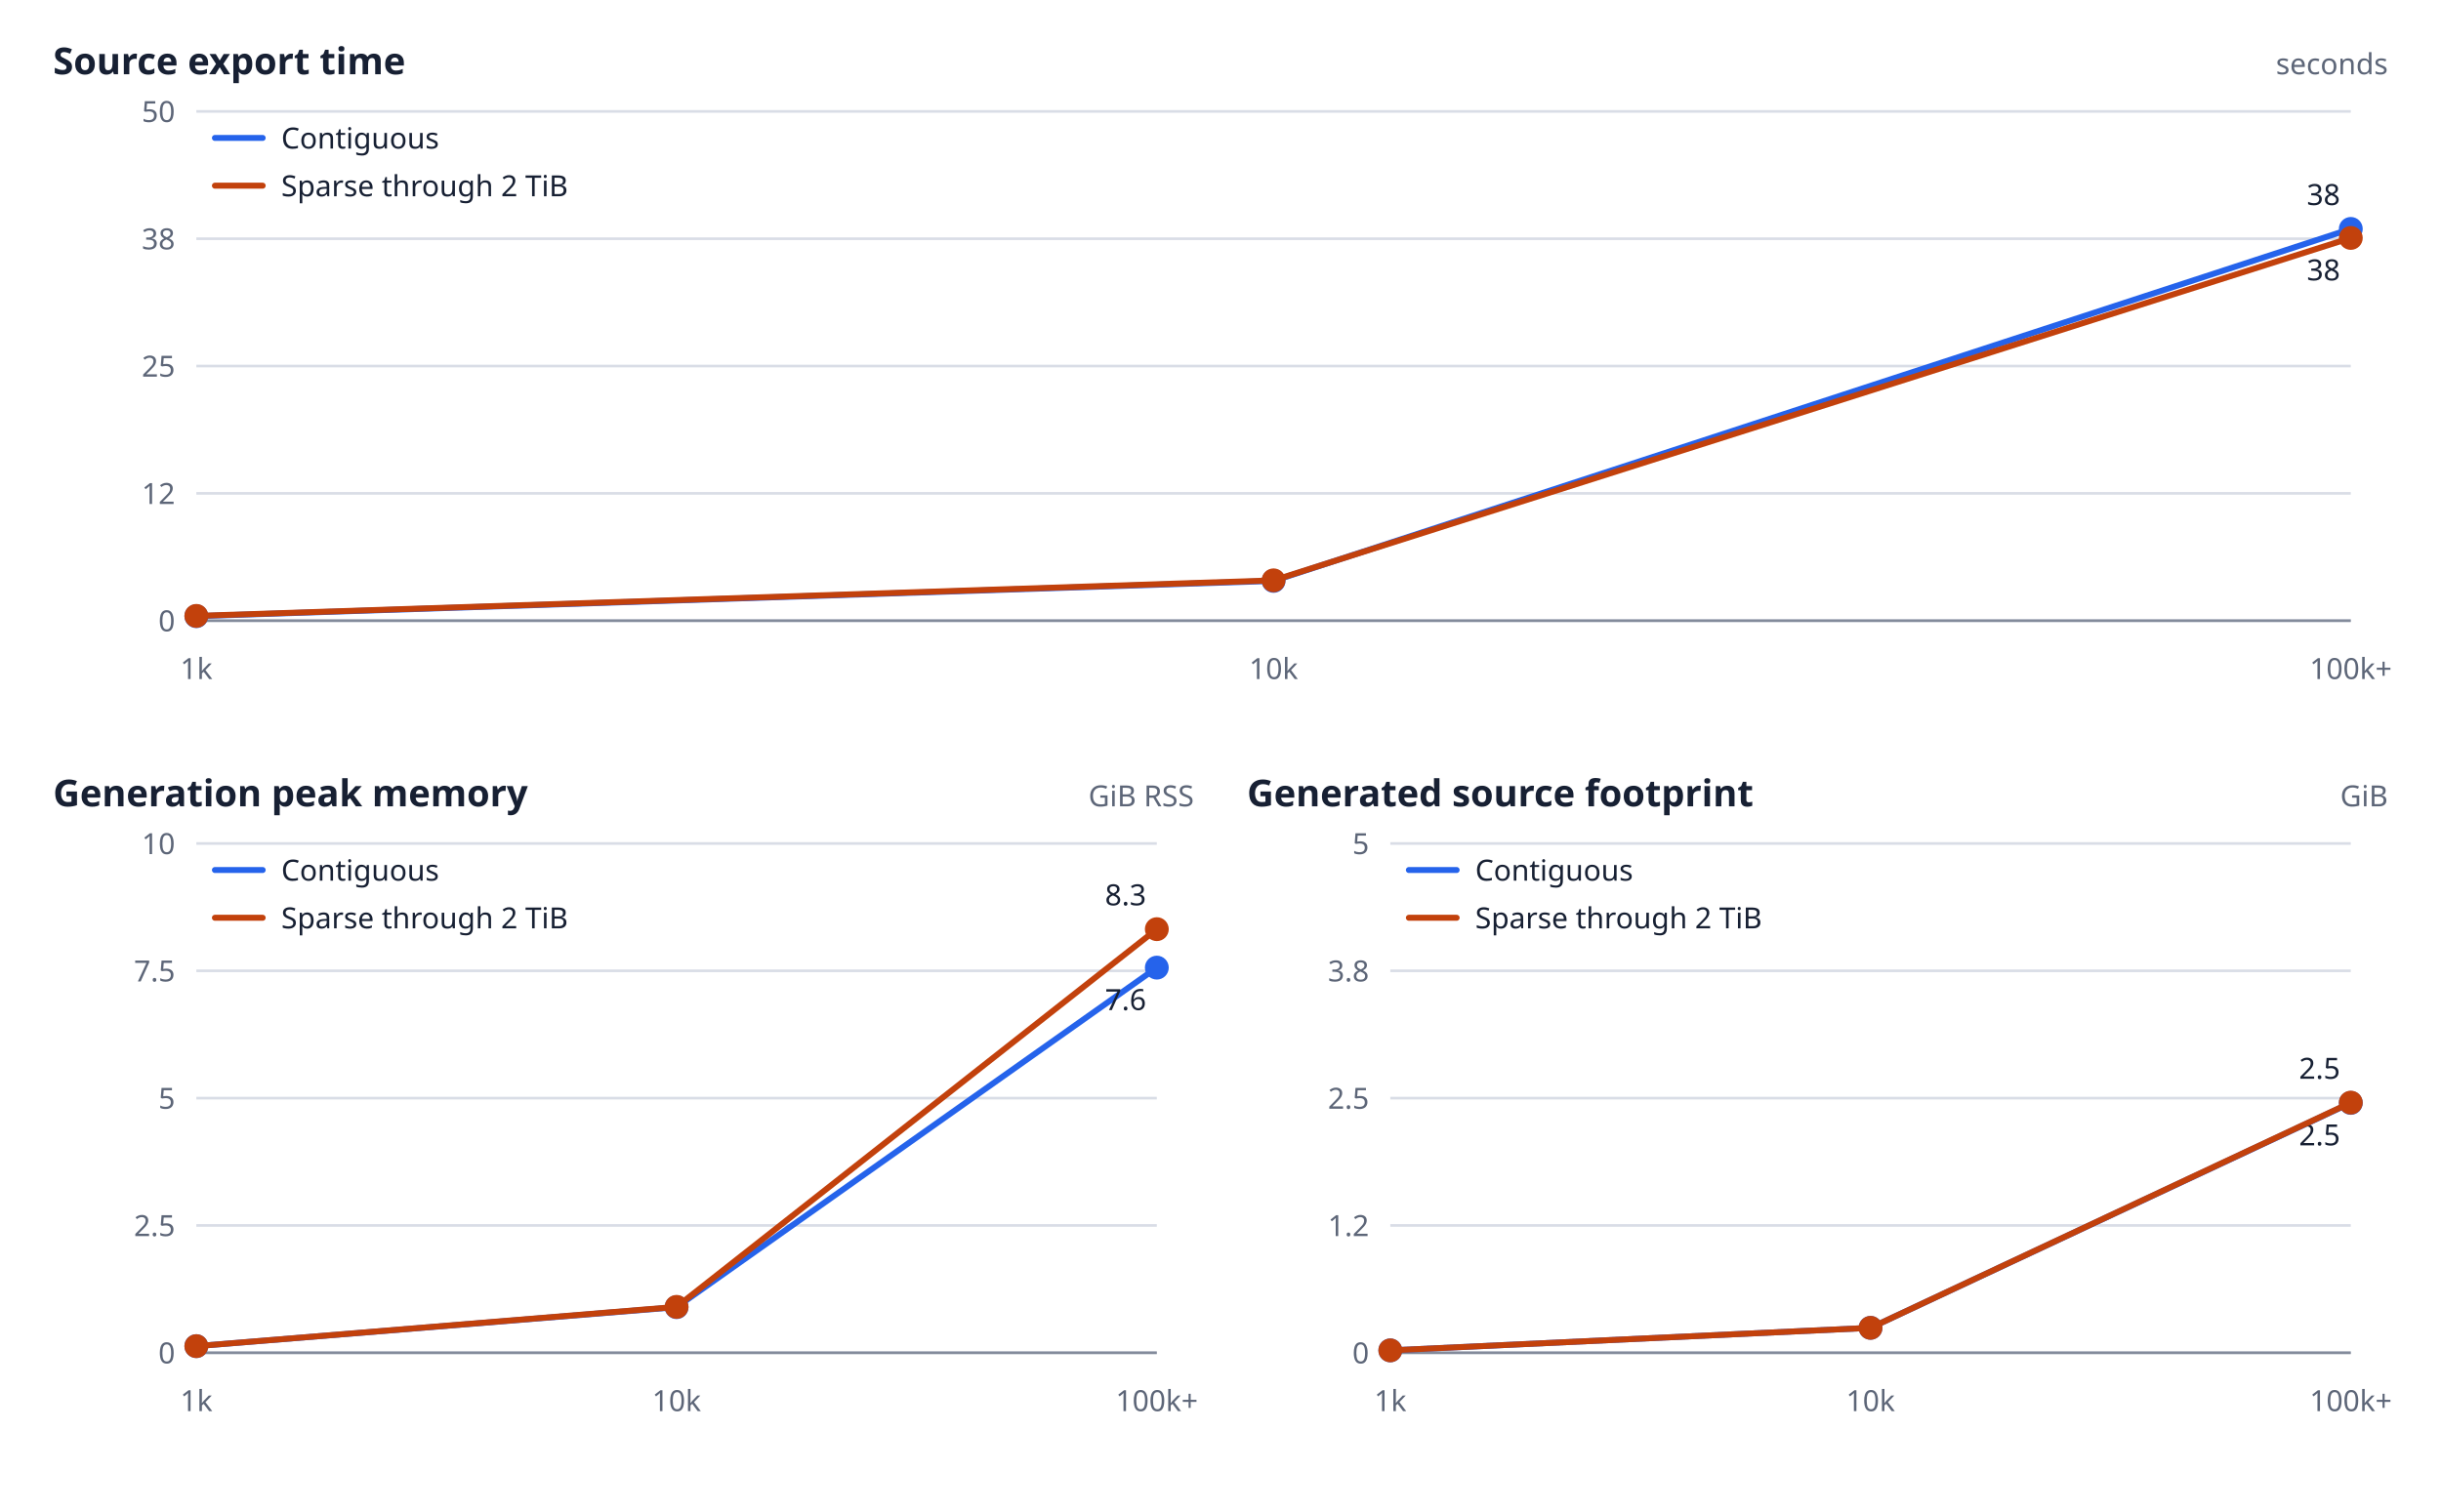
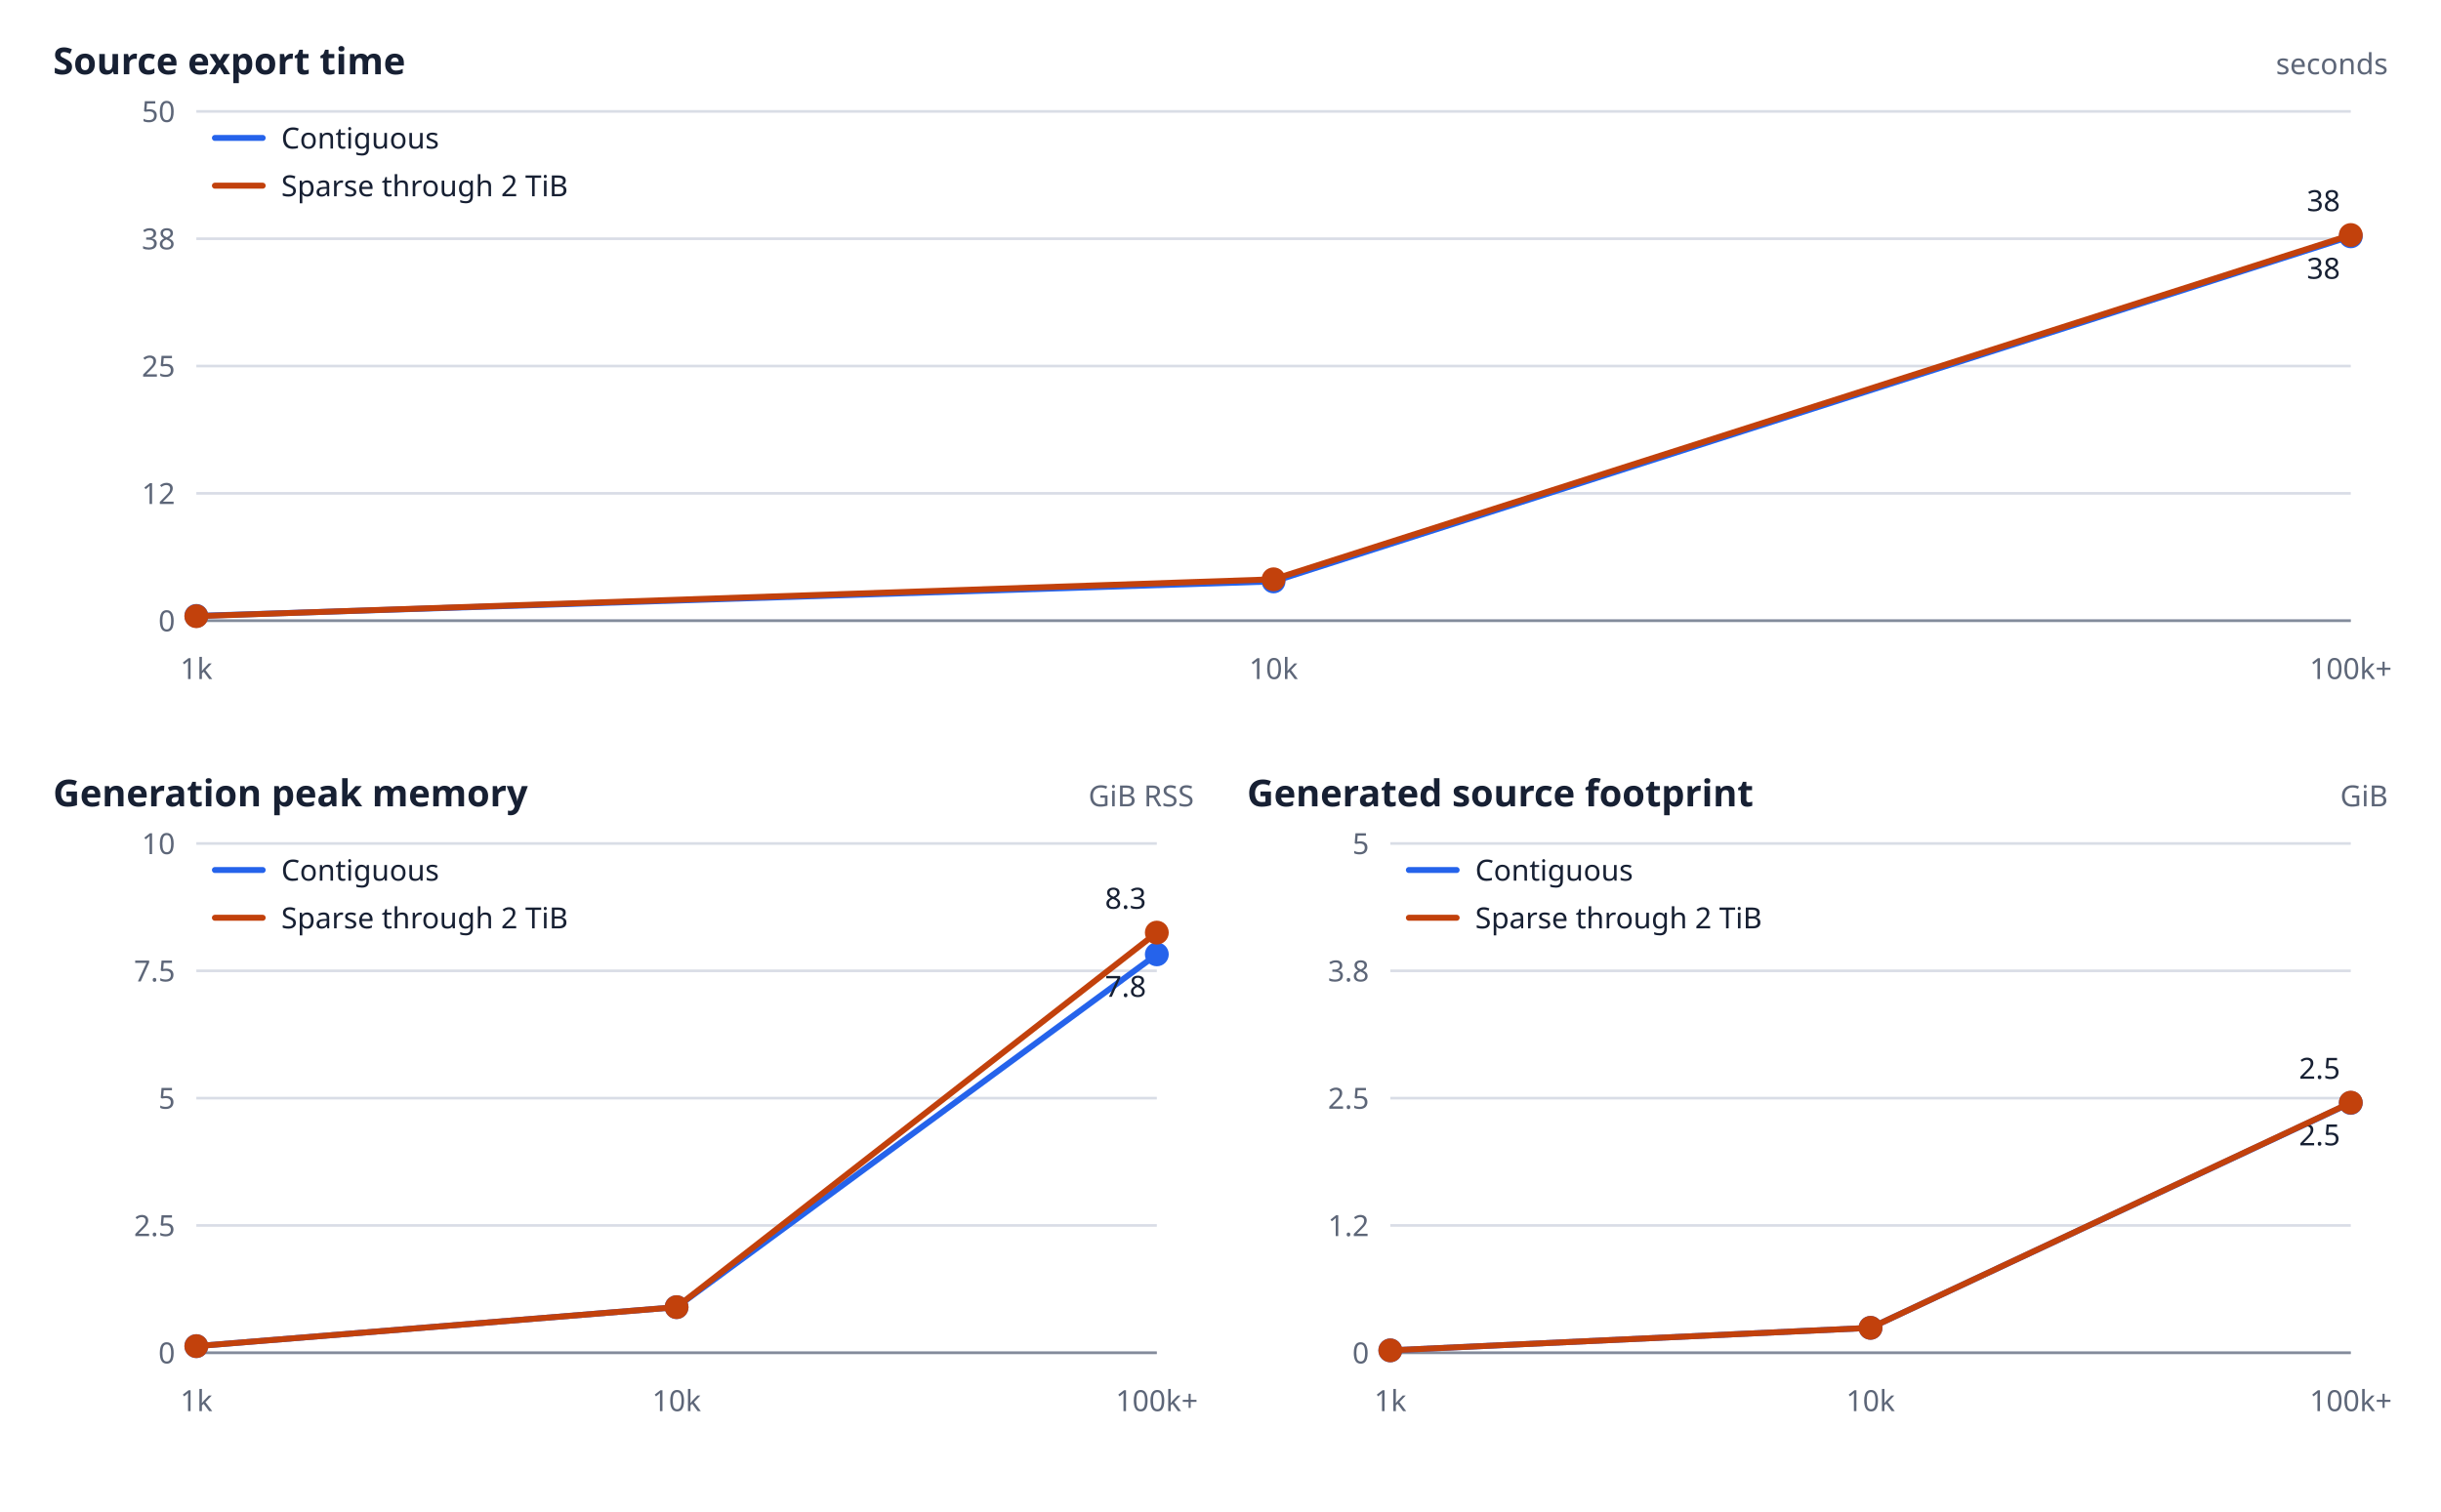
<svg xmlns="http://www.w3.org/2000/svg" viewBox="0 0 920 570" role="img" aria-labelledby="title description">
  <style>
            :root { color-scheme: light dark; }
            .panel-title, .value-label, .legend { fill: #172033; }
            .panel-title { font: 600 14px system-ui, sans-serif; }
            .unit, .tick { fill: #5d6678; font: 11px system-ui, sans-serif; }
            .legend, .value-label { font: 11px system-ui, sans-serif; }
            .grid { stroke: #d9dde6; stroke-width: 1; }
            .axis { stroke: #838b9b; stroke-width: 1; }
            .series { fill: none; stroke-width: 2.25; stroke-linejoin: round; stroke-linecap: round; }
            .point { stroke-width: 2; }
            .series-a { stroke: #2563eb; }
            .series-b { stroke: #c2410c; }
            .point.series-a { fill: #2563eb; }
            .point.series-b { fill: #c2410c; }
            @media (prefers-color-scheme: dark) {
                .panel-title, .value-label, .legend { fill: #ecf0f7; }
                .unit, .tick { fill: #aab2c2; }
                .grid { stroke: #3b4352; }
                .axis { stroke: #7d8799; }
                .series-a { stroke: #60a5fa; }
                .series-b { stroke: #fb923c; }
                .point.series-a { fill: #60a5fa; }
                .point.series-b { fill: #fb923c; }
            }
        </style>
  <g class="panel" aria-label="Source export time">
    <text class="panel-title" x="20.0" y="28.0">Source export time</text>
    <text class="unit" x="900.0" y="28.0" text-anchor="end">seconds</text>
    <line class="grid" x1="74.0" y1="234.0" x2="886.0" y2="234.0" />
    <text class="tick" x="66.0" y="238.0" text-anchor="end">0</text>
    <line class="grid" x1="74.0" y1="186.0" x2="886.0" y2="186.0" />
    <text class="tick" x="66.0" y="190.0" text-anchor="end">12</text>
    <line class="grid" x1="74.0" y1="138.0" x2="886.0" y2="138.0" />
    <text class="tick" x="66.0" y="142.0" text-anchor="end">25</text>
    <line class="grid" x1="74.0" y1="90.0" x2="886.0" y2="90.0" />
    <text class="tick" x="66.0" y="94.0" text-anchor="end">38</text>
    <line class="grid" x1="74.0" y1="42.0" x2="886.0" y2="42.0" />
    <text class="tick" x="66.0" y="46.0" text-anchor="end">50</text>
    <line class="axis" x1="74.0" y1="234.0" x2="886.0" y2="234.0" />
    <text class="tick" x="74.0" y="256.0" text-anchor="middle">1k</text>
    <text class="tick" x="480.0" y="256.0" text-anchor="middle">10k</text>
    <text class="tick" x="886.0" y="256.0" text-anchor="middle">100k+</text>
-     <polyline class="series series-a" points="74.0,232.3 480.0,219.0 886.0,86.3" aria-label="Contiguous" />
-     <circle class="point series-a" cx="74.0" cy="232.3" r="3.5" />
-     <circle class="point series-a" cx="480.0" cy="219.0" r="3.5" />
-     <circle class="point series-a" cx="886.0" cy="86.3" r="3.5" />
-     <text class="value-label" x="882.0" y="77.3" text-anchor="end">38</text>
-     <polyline class="series series-b" points="74.0,232.2 480.0,218.8 886.0,89.7" aria-label="Sparse through 2 TiB" />
-     <circle class="point series-b" cx="74.0" cy="232.2" r="3.5" />
-     <circle class="point series-b" cx="480.0" cy="218.8" r="3.5" />
-     <circle class="point series-b" cx="886.0" cy="89.7" r="3.5" />
-     <text class="value-label" x="882.0" y="105.7" text-anchor="end">38</text>
+     <polyline class="series series-a" points="74.0,232.2 480.0,219.2 886.0,89.1" aria-label="Contiguous" />
+     <circle class="point series-a" cx="74.0" cy="232.2" r="3.5" />
+     <circle class="point series-a" cx="480.0" cy="219.2" r="3.5" />
+     <circle class="point series-a" cx="886.0" cy="89.1" r="3.5" />
+     <text class="value-label" x="882.0" y="105.1" text-anchor="end">38</text>
+     <polyline class="series series-b" points="74.0,232.3 480.0,218.4 886.0,88.6" aria-label="Sparse through 2 TiB" />
+     <circle class="point series-b" cx="74.0" cy="232.3" r="3.5" />
+     <circle class="point series-b" cx="480.0" cy="218.4" r="3.5" />
+     <circle class="point series-b" cx="886.0" cy="88.6" r="3.5" />
+     <text class="value-label" x="882.0" y="79.6" text-anchor="end">38</text>
    <line class="series series-a" x1="81.0" y1="52.0" x2="99.0" y2="52.0" />
    <text class="legend" x="106.0" y="56.0">Contiguous</text>
    <line class="series series-b" x1="81.0" y1="70.0" x2="99.0" y2="70.0" />
    <text class="legend" x="106.0" y="74.0">Sparse through 2 TiB</text>
  </g>
  <g class="panel" aria-label="Generation peak memory">
    <text class="panel-title" x="20.0" y="304.0">Generation peak memory</text>
    <text class="unit" x="450.0" y="304.0" text-anchor="end">GiB RSS</text>
    <line class="grid" x1="74.0" y1="510.0" x2="436.0" y2="510.0" />
    <text class="tick" x="66.0" y="514.0" text-anchor="end">0</text>
    <line class="grid" x1="74.0" y1="462.0" x2="436.0" y2="462.0" />
    <text class="tick" x="66.0" y="466.0" text-anchor="end">2.5</text>
    <line class="grid" x1="74.0" y1="414.0" x2="436.0" y2="414.0" />
    <text class="tick" x="66.0" y="418.0" text-anchor="end">5</text>
    <line class="grid" x1="74.0" y1="366.0" x2="436.0" y2="366.0" />
    <text class="tick" x="66.0" y="370.0" text-anchor="end">7.5</text>
    <line class="grid" x1="74.0" y1="318.0" x2="436.0" y2="318.0" />
    <text class="tick" x="66.0" y="322.0" text-anchor="end">10</text>
    <line class="axis" x1="74.0" y1="510.0" x2="436.0" y2="510.0" />
    <text class="tick" x="74.0" y="532.0" text-anchor="middle">1k</text>
    <text class="tick" x="255.0" y="532.0" text-anchor="middle">10k</text>
    <text class="tick" x="436.0" y="532.0" text-anchor="middle">100k+</text>
-     <polyline class="series series-a" points="74.0,507.5 255.0,492.8 436.0,364.8" aria-label="Contiguous" />
+     <polyline class="series series-a" points="74.0,507.5 255.0,492.8 436.0,359.8" aria-label="Contiguous" />
    <circle class="point series-a" cx="74.0" cy="507.5" r="3.5" />
    <circle class="point series-a" cx="255.0" cy="492.8" r="3.5" />
-     <circle class="point series-a" cx="436.0" cy="364.8" r="3.5" />
-     <text class="value-label" x="432.0" y="380.8" text-anchor="end">7.6</text>
-     <polyline class="series series-b" points="74.0,507.5 255.0,492.7 436.0,350.3" aria-label="Sparse through 2 TiB" />
+     <circle class="point series-a" cx="436.0" cy="359.8" r="3.5" />
+     <text class="value-label" x="432.0" y="375.8" text-anchor="end">7.8</text>
+     <polyline class="series series-b" points="74.0,507.5 255.0,492.8 436.0,351.6" aria-label="Sparse through 2 TiB" />
    <circle class="point series-b" cx="74.0" cy="507.5" r="3.5" />
-     <circle class="point series-b" cx="255.0" cy="492.7" r="3.5" />
-     <circle class="point series-b" cx="436.0" cy="350.3" r="3.5" />
-     <text class="value-label" x="432.0" y="341.3" text-anchor="end">8.3</text>
+     <circle class="point series-b" cx="255.0" cy="492.8" r="3.5" />
+     <circle class="point series-b" cx="436.0" cy="351.6" r="3.5" />
+     <text class="value-label" x="432.0" y="342.6" text-anchor="end">8.3</text>
    <line class="series series-a" x1="81.0" y1="328.0" x2="99.0" y2="328.0" />
    <text class="legend" x="106.0" y="332.0">Contiguous</text>
    <line class="series series-b" x1="81.0" y1="346.0" x2="99.0" y2="346.0" />
    <text class="legend" x="106.0" y="350.0">Sparse through 2 TiB</text>
  </g>
  <g class="panel" aria-label="Generated source footprint">
    <text class="panel-title" x="470.0" y="304.0">Generated source footprint</text>
    <text class="unit" x="900.0" y="304.0" text-anchor="end">GiB</text>
    <line class="grid" x1="524.0" y1="510.0" x2="886.0" y2="510.0" />
    <text class="tick" x="516.0" y="514.0" text-anchor="end">0</text>
    <line class="grid" x1="524.0" y1="462.0" x2="886.0" y2="462.0" />
    <text class="tick" x="516.0" y="466.0" text-anchor="end">1.2</text>
    <line class="grid" x1="524.0" y1="414.0" x2="886.0" y2="414.0" />
    <text class="tick" x="516.0" y="418.0" text-anchor="end">2.5</text>
    <line class="grid" x1="524.0" y1="366.0" x2="886.0" y2="366.0" />
    <text class="tick" x="516.0" y="370.0" text-anchor="end">3.8</text>
    <line class="grid" x1="524.0" y1="318.0" x2="886.0" y2="318.0" />
    <text class="tick" x="516.0" y="322.0" text-anchor="end">5</text>
    <line class="axis" x1="524.0" y1="510.0" x2="886.0" y2="510.0" />
    <text class="tick" x="524.0" y="532.0" text-anchor="middle">1k</text>
    <text class="tick" x="705.0" y="532.0" text-anchor="middle">10k</text>
    <text class="tick" x="886.0" y="532.0" text-anchor="middle">100k+</text>
    <polyline class="series series-a" points="524.0,509.1 705.0,500.6 886.0,415.8" aria-label="Contiguous" />
    <circle class="point series-a" cx="524.0" cy="509.1" r="3.5" />
    <circle class="point series-a" cx="705.0" cy="500.6" r="3.5" />
    <circle class="point series-a" cx="886.0" cy="415.8" r="3.5" />
    <text class="value-label" x="882.0" y="431.8" text-anchor="end">2.5</text>
    <polyline class="series series-b" points="524.0,509.1 705.0,500.6 886.0,415.7" aria-label="Sparse through 2 TiB" />
    <circle class="point series-b" cx="524.0" cy="509.1" r="3.5" />
    <circle class="point series-b" cx="705.0" cy="500.6" r="3.5" />
    <circle class="point series-b" cx="886.0" cy="415.7" r="3.5" />
    <text class="value-label" x="882.0" y="406.7" text-anchor="end">2.5</text>
    <line class="series series-a" x1="531.0" y1="328.0" x2="549.0" y2="328.0" />
    <text class="legend" x="556.0" y="332.0">Contiguous</text>
    <line class="series series-b" x1="531.0" y1="346.0" x2="549.0" y2="346.0" />
    <text class="legend" x="556.0" y="350.0">Sparse through 2 TiB</text>
  </g>
</svg>
